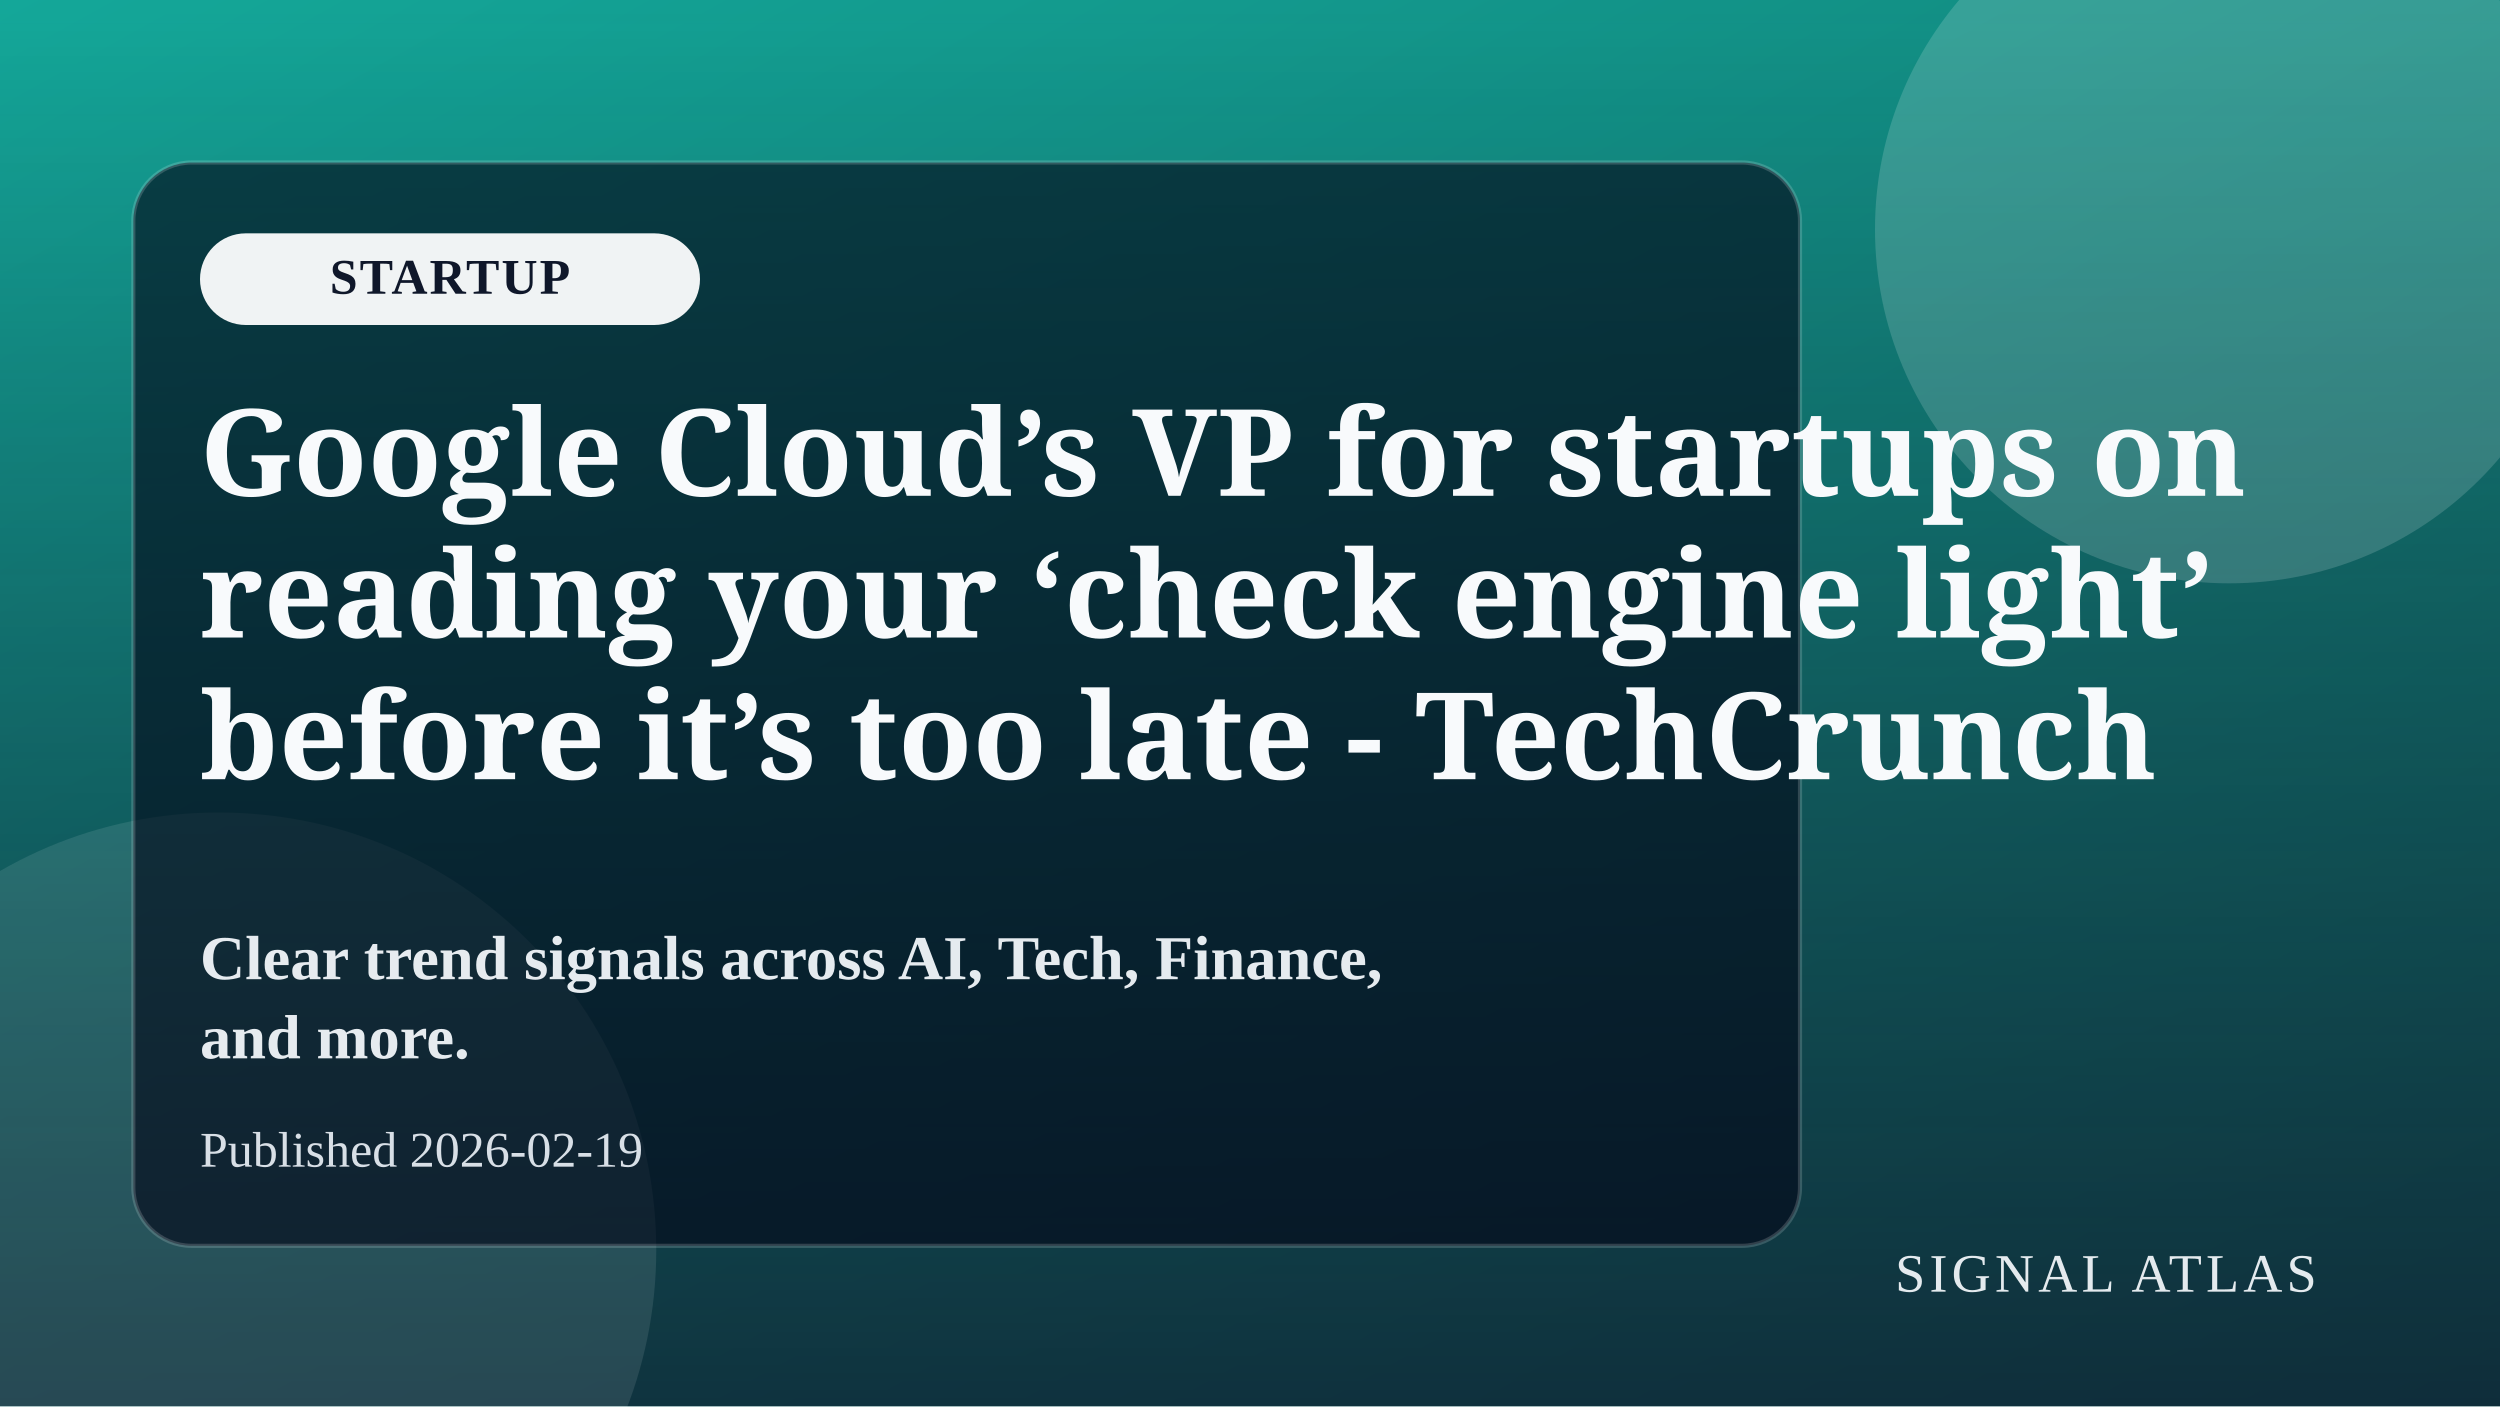
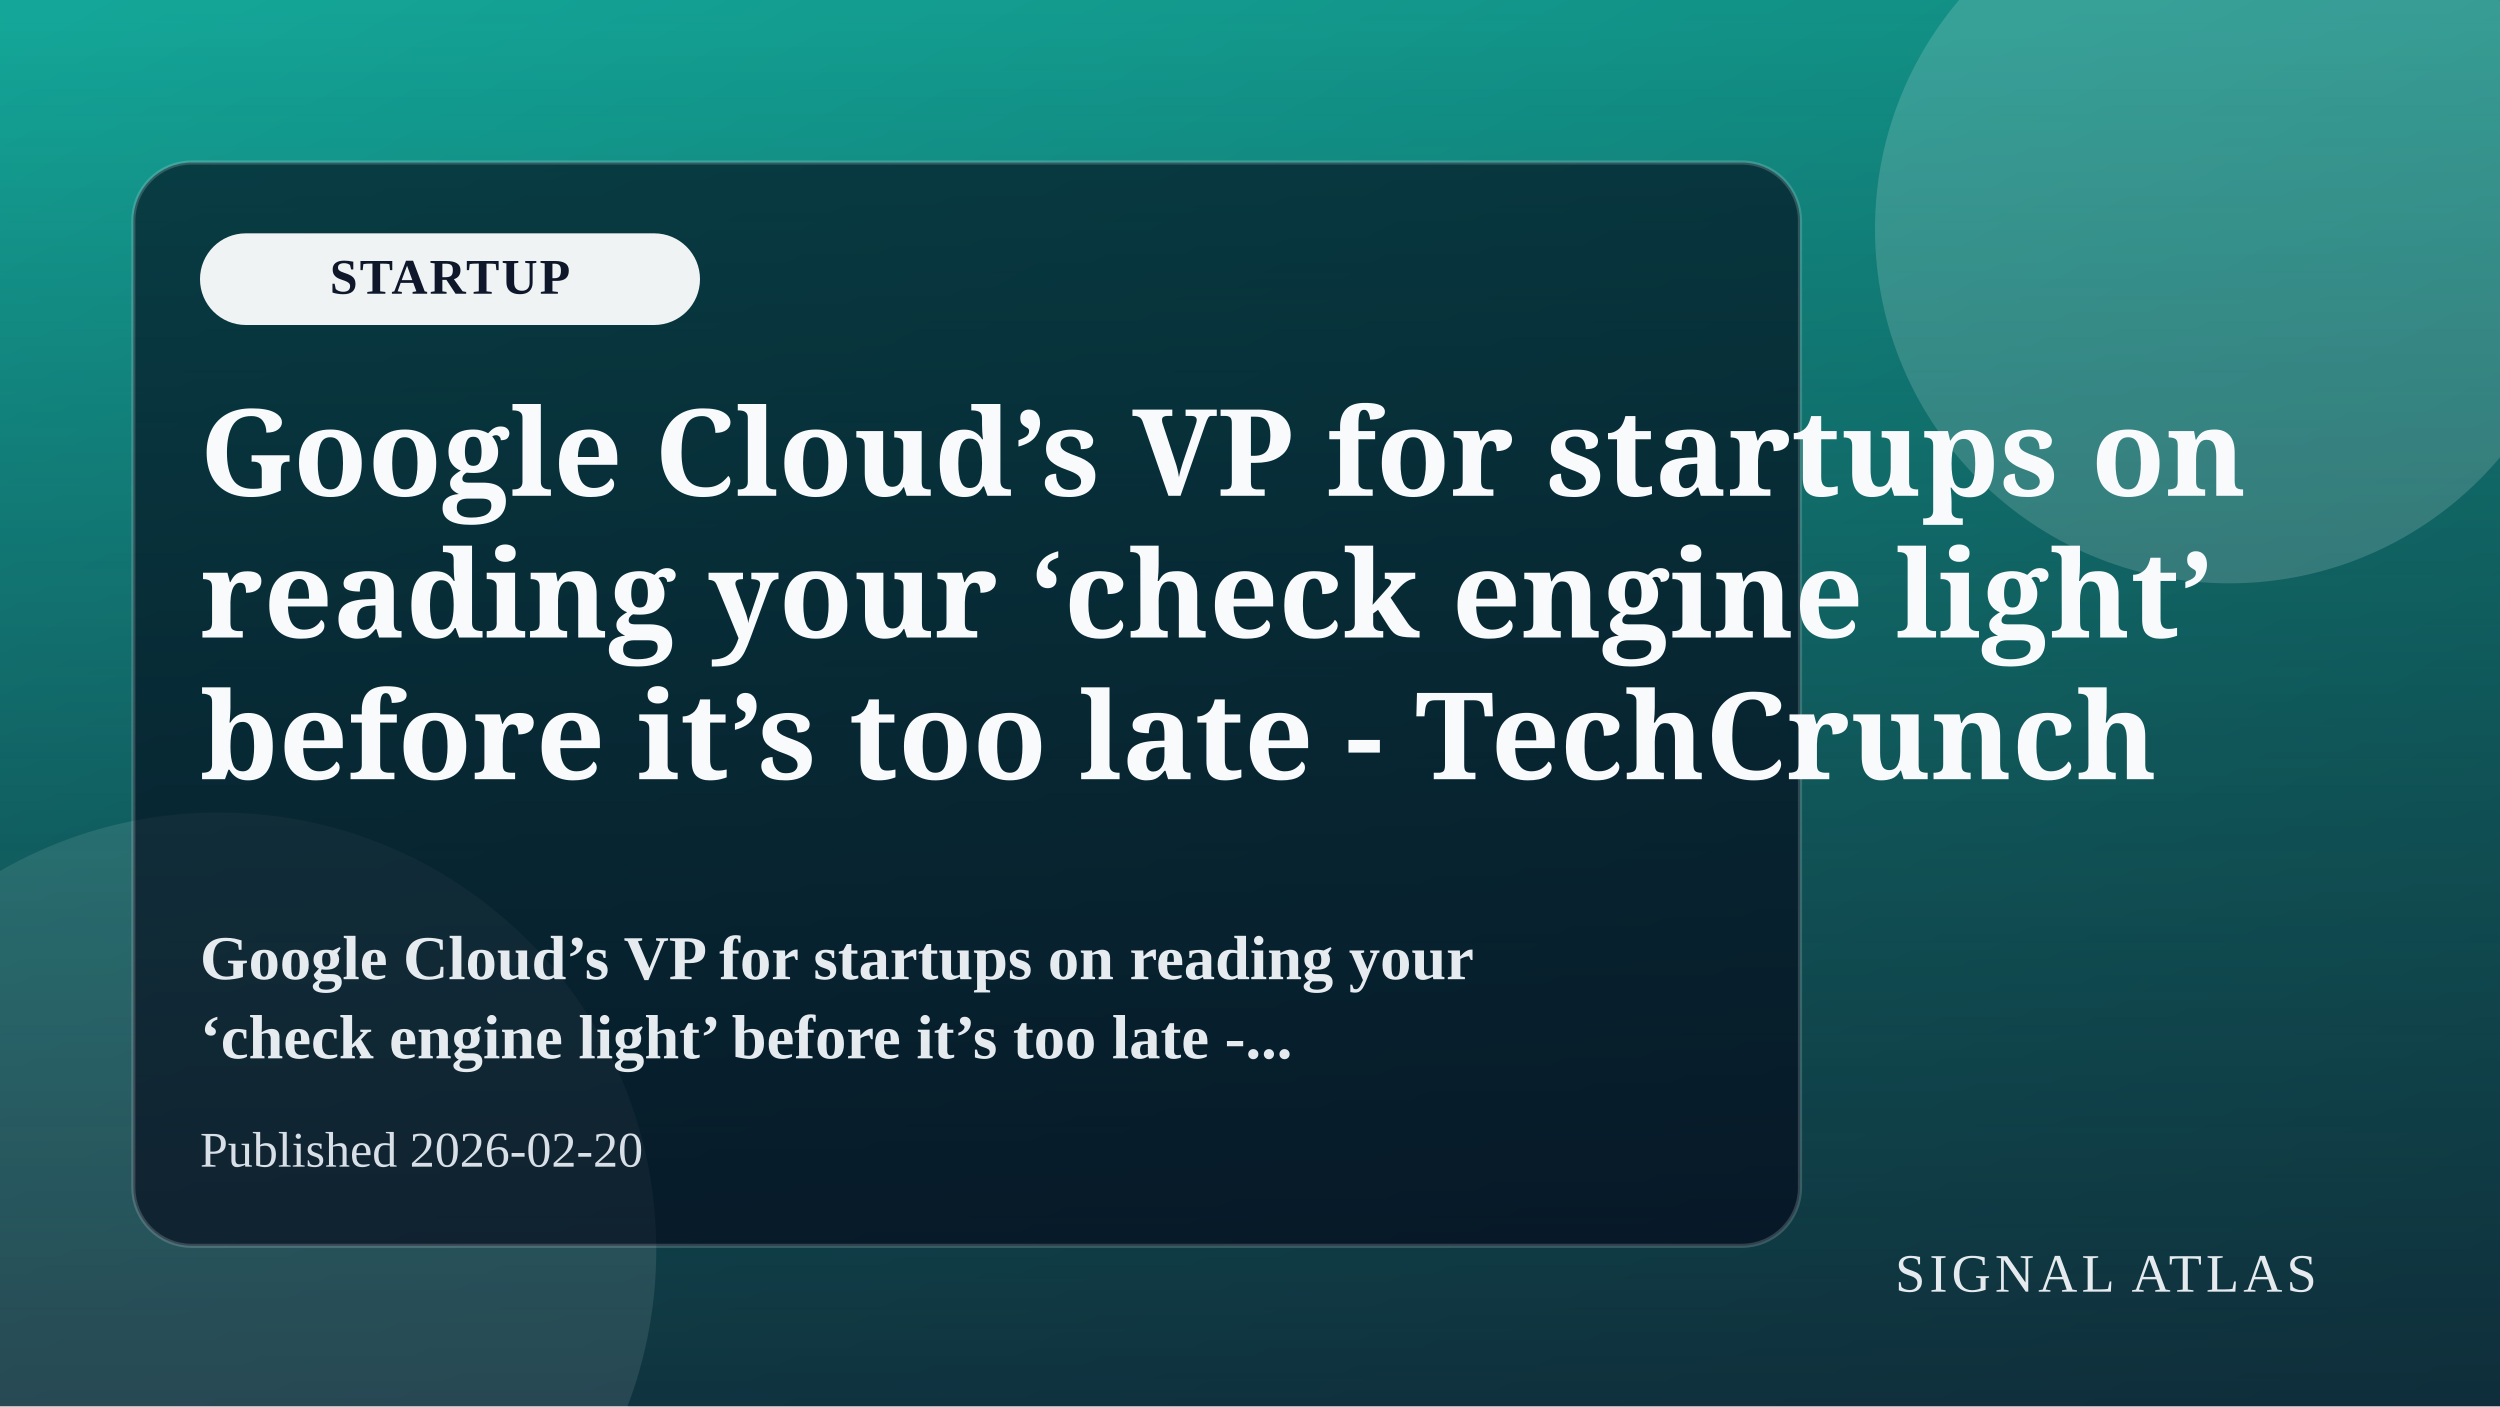
<svg xmlns="http://www.w3.org/2000/svg" viewBox="0 0 1200 675" role="img" aria-label="Google Cloud’s VP for startups on reading your ‘check engine light’ before it’s too late - TechCrunch">
  <defs>
    <linearGradient id="g" x1="0" y1="0" x2="1" y2="1">
      <stop offset="0%" stop-color="#14b8a6" />
      <stop offset="100%" stop-color="#0f766e" />
    </linearGradient>
    <linearGradient id="mask" x1="0" y1="0" x2="0" y2="1">
      <stop offset="0%" stop-color="rgba(15,23,42,.1)" />
      <stop offset="100%" stop-color="rgba(15,23,42,.76)" />
    </linearGradient>
  </defs>
  <rect width="1200" height="675" fill="url(#g)" />
  <rect width="1200" height="675" fill="url(#mask)" />
  <circle cx="1070" cy="110" r="170" fill="rgba(255,255,255,.16)" />
  <circle cx="105" cy="600" r="210" fill="rgba(255,255,255,.1)" />
  <rect x="64" y="78" width="800" height="520" rx="28" fill="rgba(2,6,23,.62)" stroke="rgba(255,255,255,.17)" stroke-width="2" />
  <rect x="96" y="112" width="240" height="44" rx="22" fill="rgba(255,255,255,.94)" />
  <text x="216" y="141" text-anchor="middle" fill="#0f172a" font-family="Source Sans 3,Segoe UI,sans-serif" font-size="24" font-weight="700" letter-spacing="1">STARTUP</text>
  <text x="96" y="238" fill="#f8fafc" font-family="Newsreader,Georgia,serif" font-size="58" font-weight="700" letter-spacing=".2">
    <tspan x="96" y="238">Google Cloud’s VP for startups on</tspan>
    <tspan x="96" y="306">reading your ‘check engine light’</tspan>
    <tspan x="96" y="374">before it’s too late - TechCrunch</tspan>
  </text>
  <text x="96" y="470" fill="rgba(241,245,249,.95)" font-family="Source Sans 3,Segoe UI,sans-serif" font-size="30" font-weight="600">
-     <tspan x="96" y="470">Clear trend signals across AI, Tech, Finance,</tspan>
-     <tspan x="96" y="508">and more.</tspan>
+     <tspan x="96" y="470">Google Cloud’s VP for startups on reading your</tspan>
+     <tspan x="96" y="508">‘check engine light’ before it’s too late -...</tspan>
  </text>
-   <text x="96" y="560" fill="rgba(226,232,240,.95)" font-family="Source Sans 3,Segoe UI,sans-serif" font-size="24">Published 2026-02-19</text>
+   <text x="96" y="560" fill="rgba(226,232,240,.95)" font-family="Source Sans 3,Segoe UI,sans-serif" font-size="24">Published 2026-02-20</text>
  <text x="1112" y="620" text-anchor="end" fill="rgba(241,245,249,.94)" font-family="Source Sans 3,Segoe UI,sans-serif" font-size="26" letter-spacing="2">SIGNAL ATLAS</text>
</svg>
